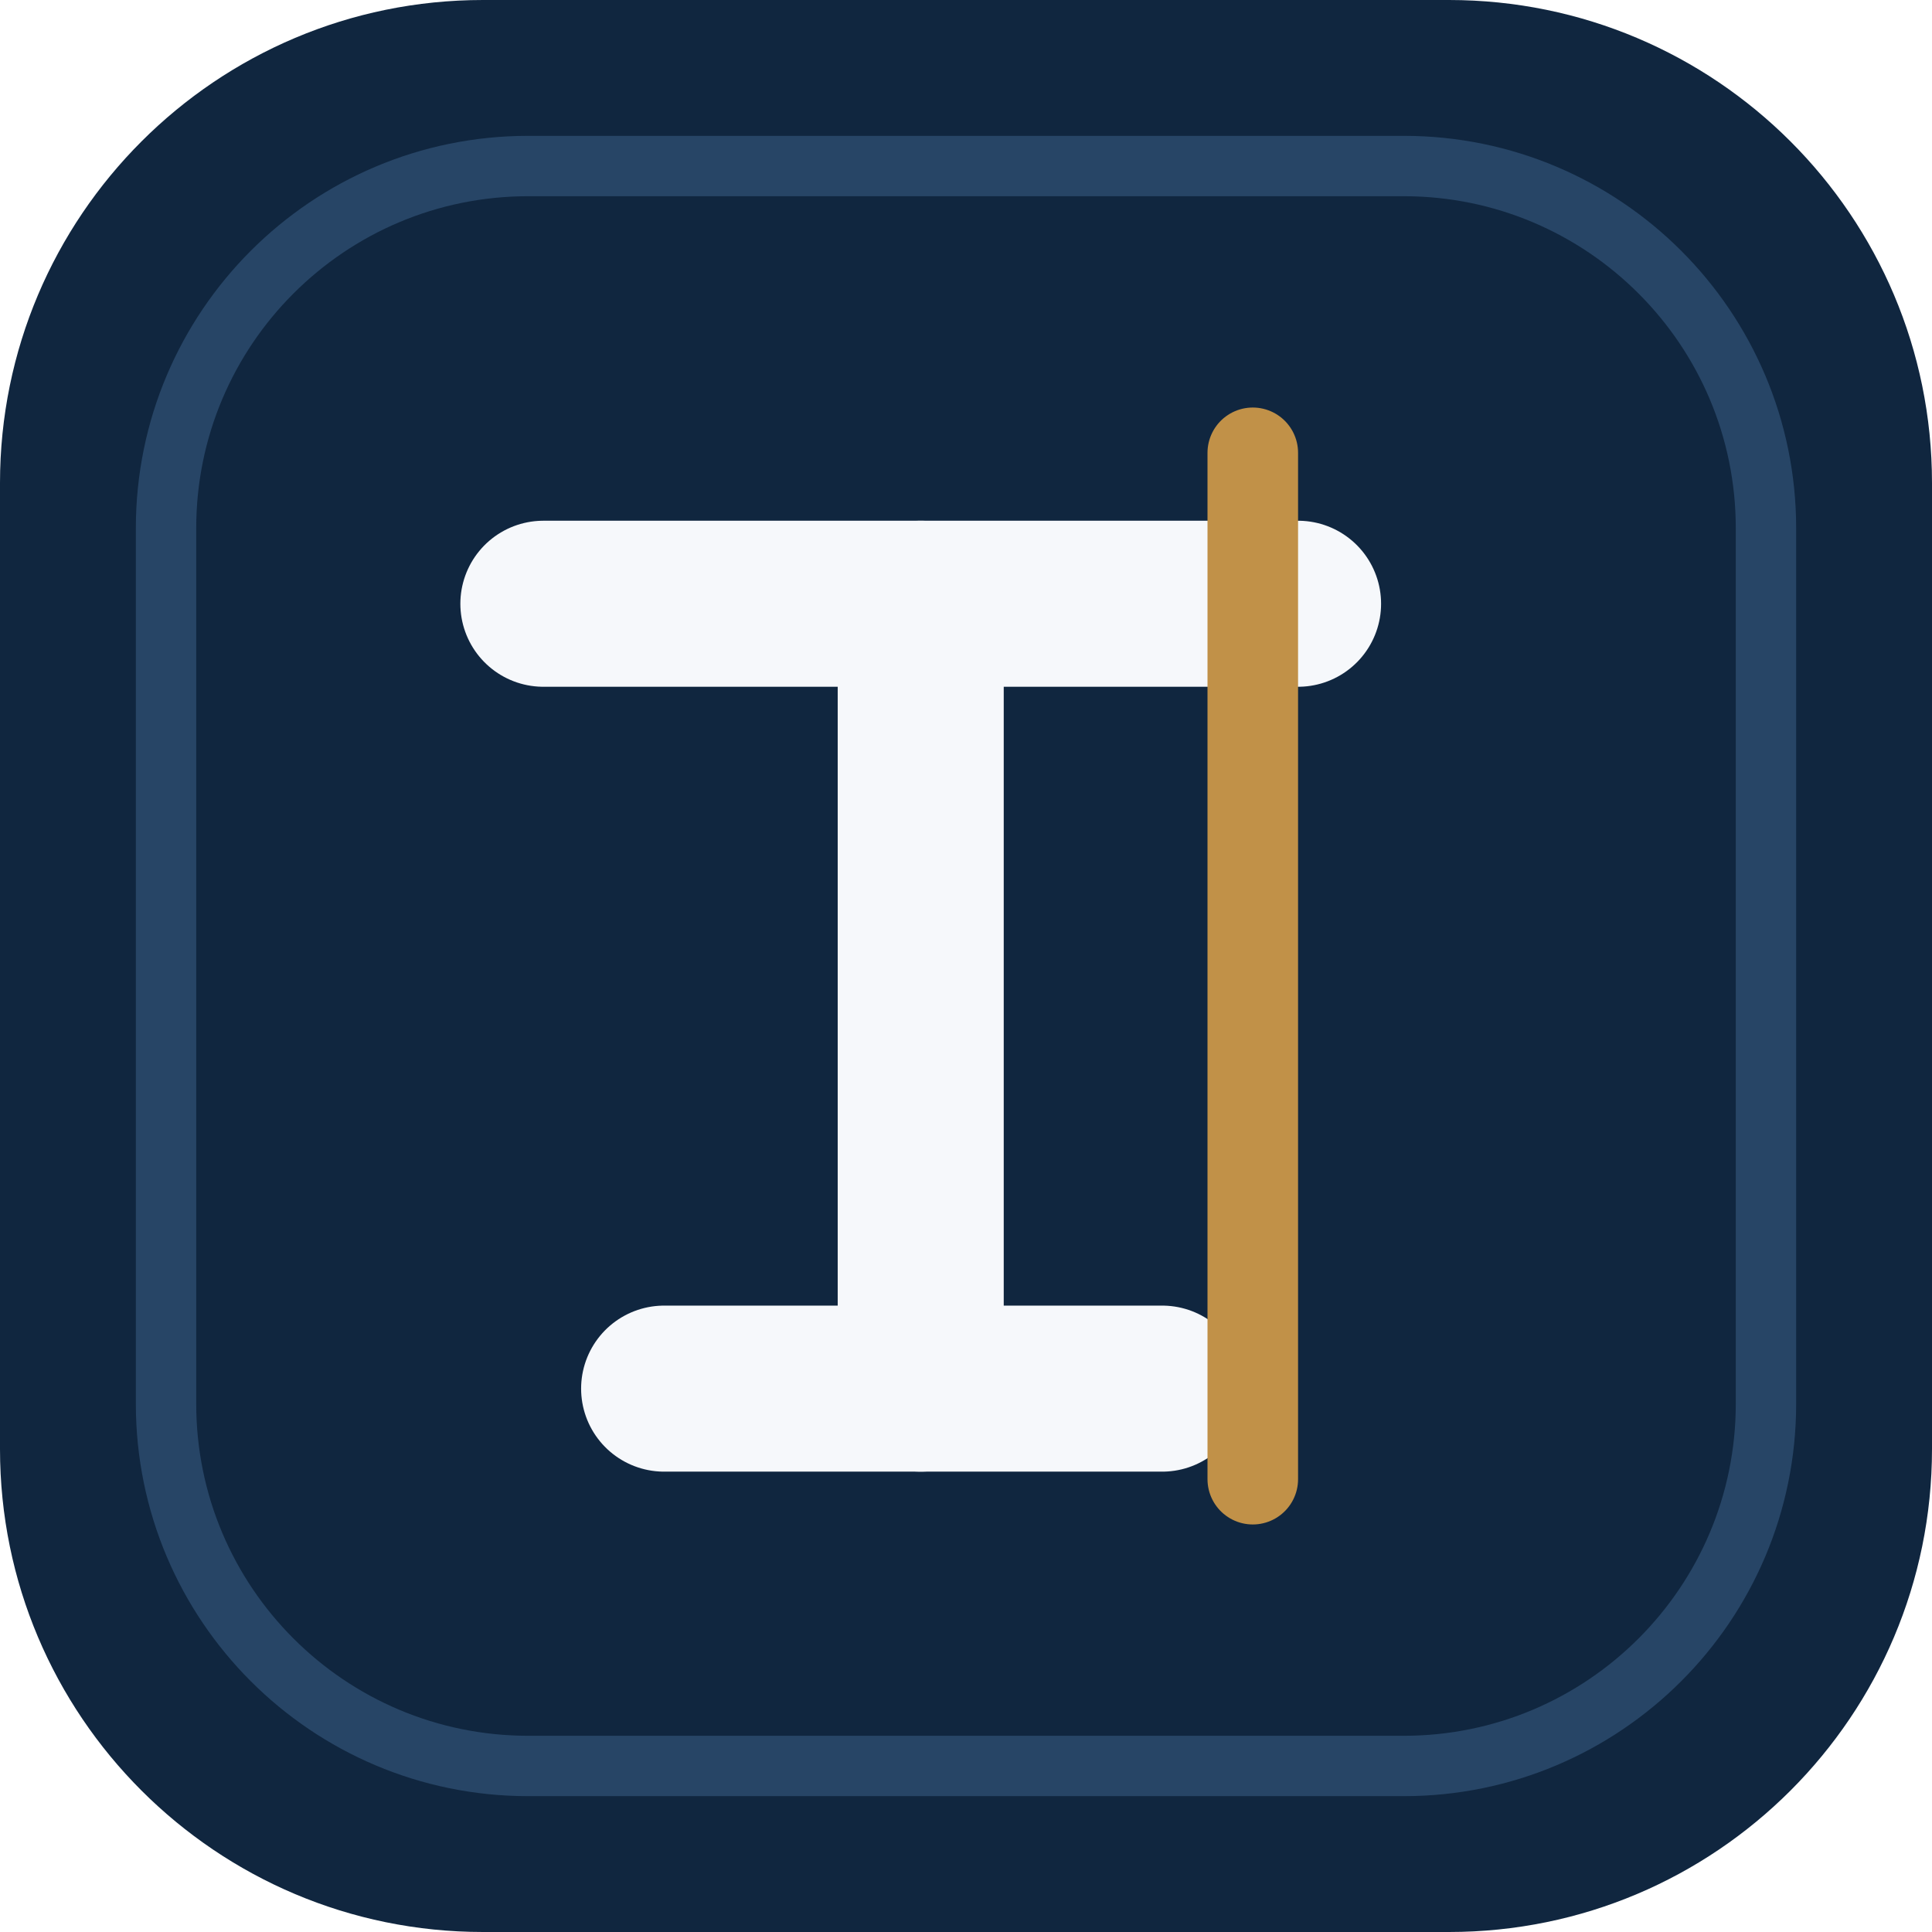
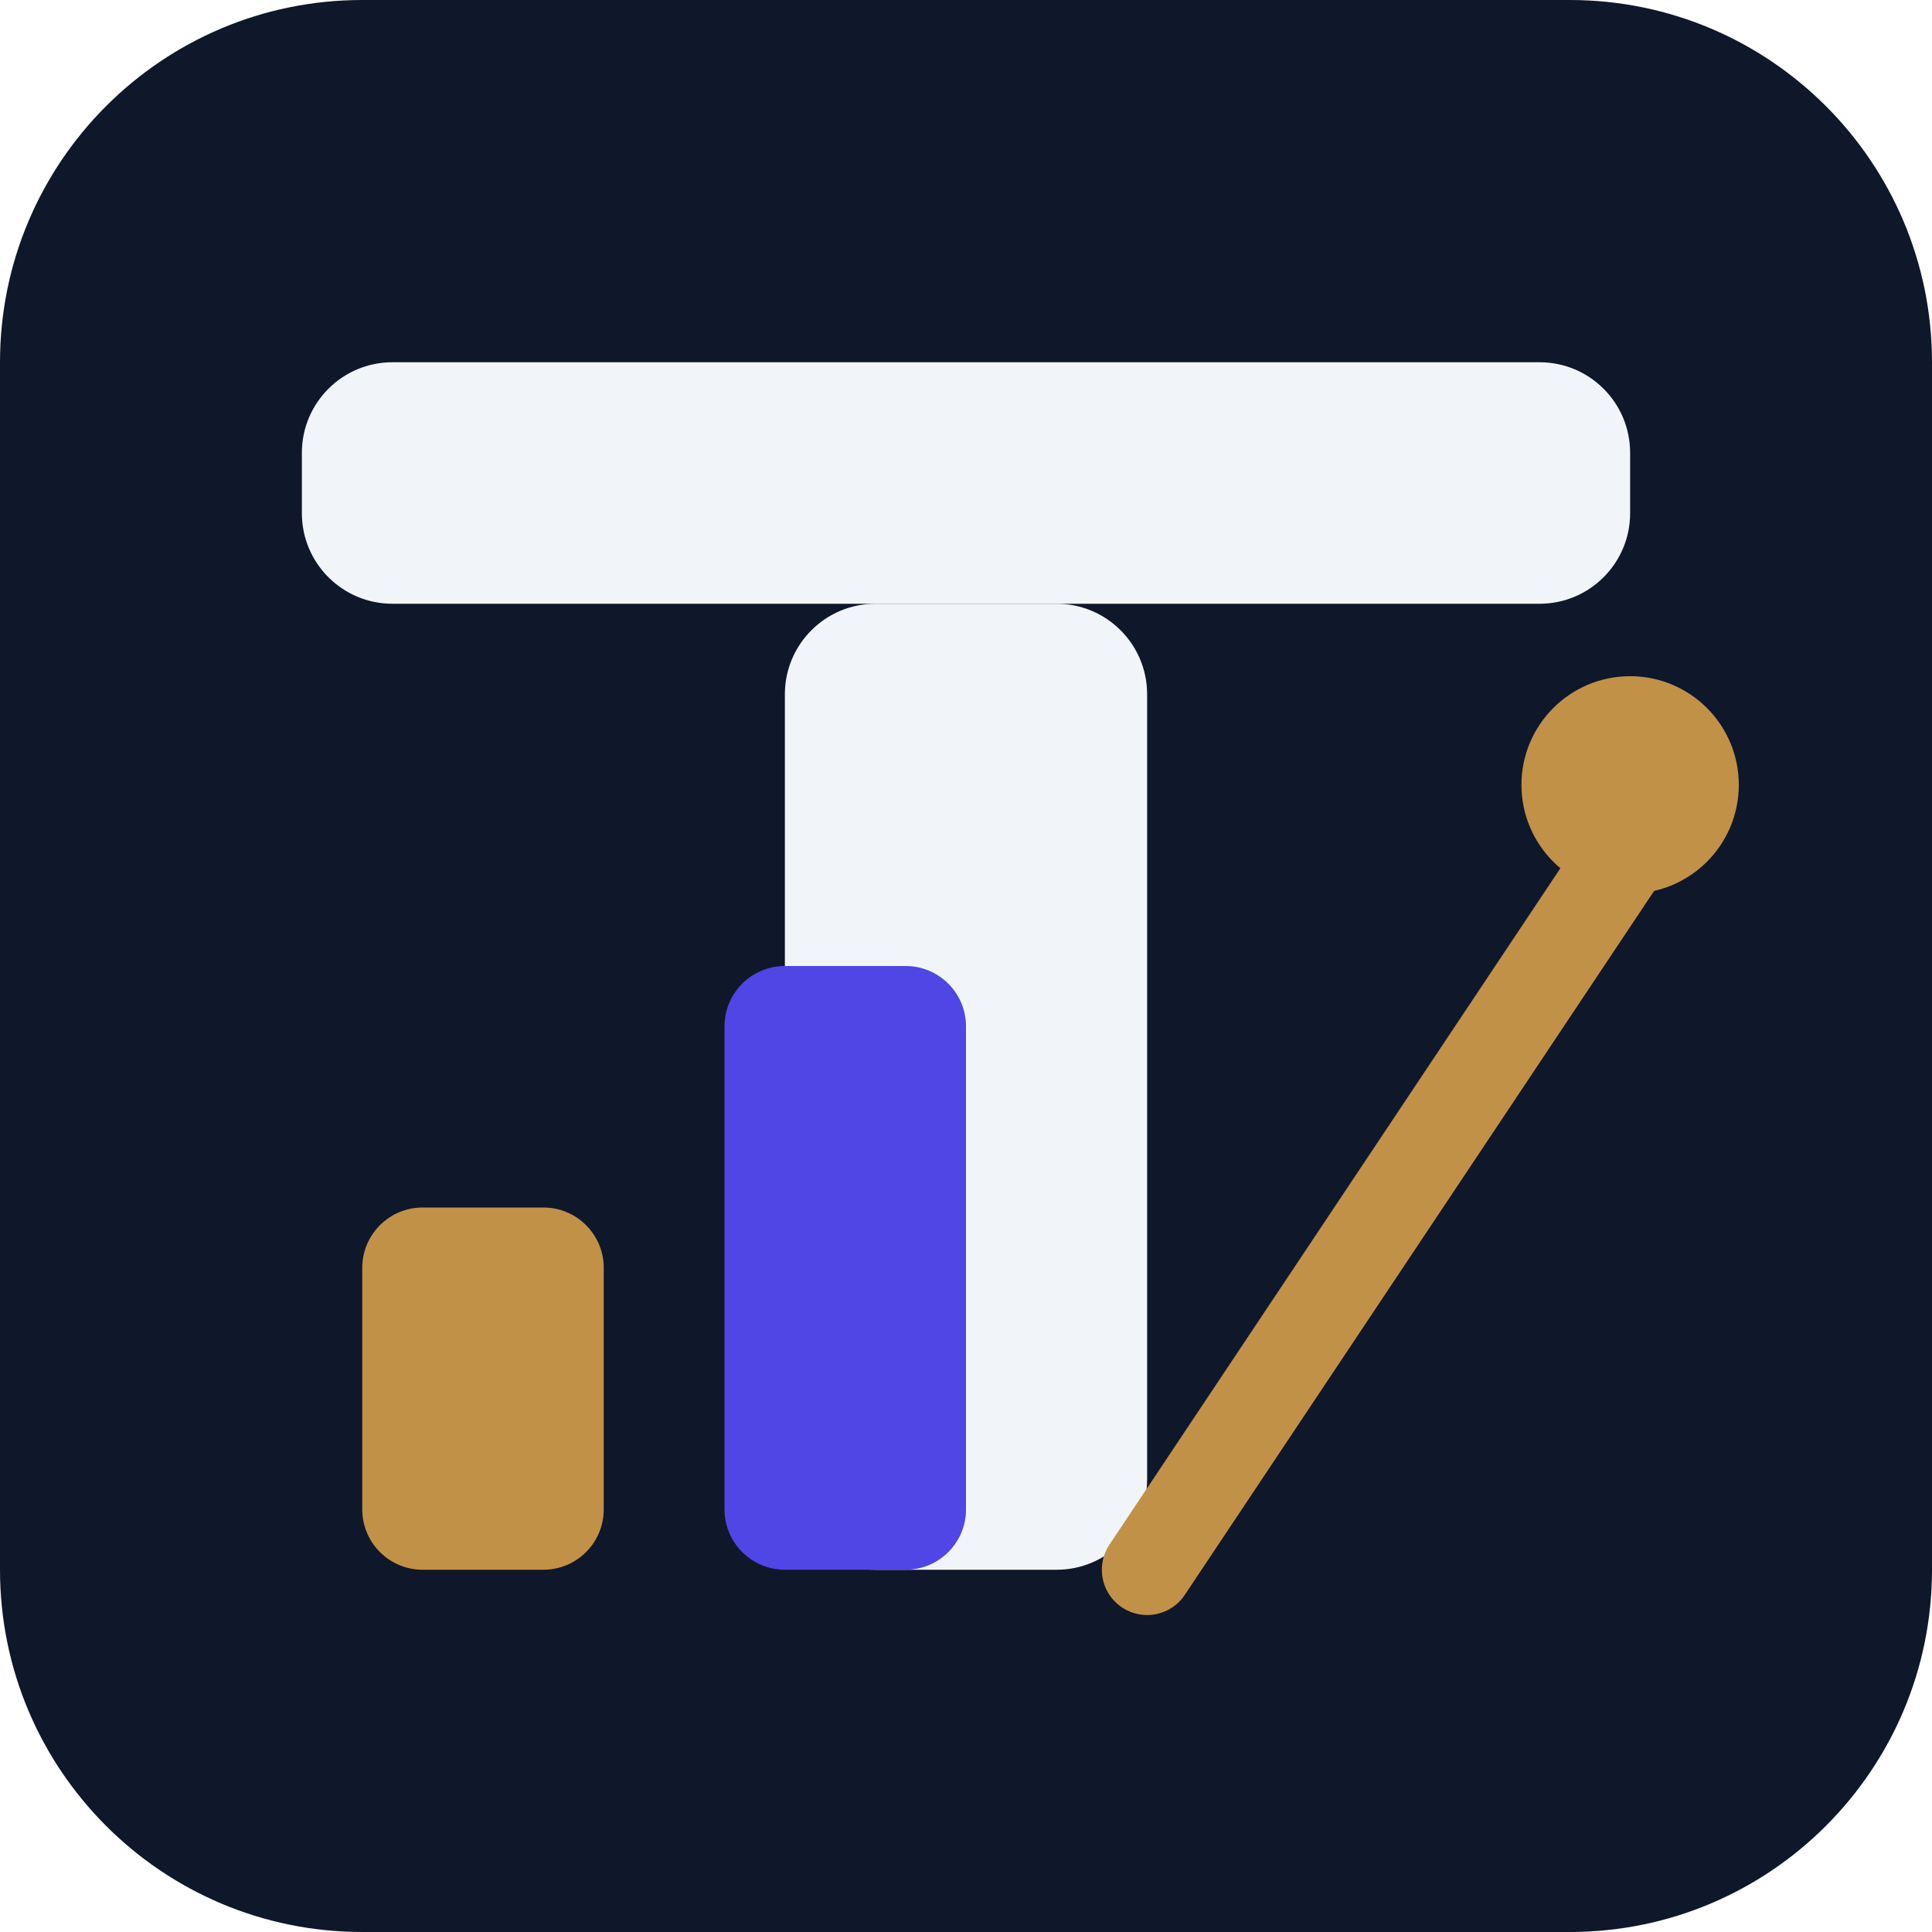
- <svg xmlns="http://www.w3.org/2000/svg" viewBox="0 0 64 64" fill="none">
-   <rect width="64" height="64" rx="16" fill="#10263F" />
-   <rect x="5.5" y="5.5" width="53" height="53" rx="12" stroke="#274566" stroke-width="2" />
-   <path d="M18 20H43" stroke="#F6F8FB" stroke-width="5.5" stroke-linecap="round" />
-   <path d="M30.5 20V46" stroke="#F6F8FB" stroke-width="5.5" stroke-linecap="round" />
-   <path d="M22 46H38.5" stroke="#F6F8FB" stroke-width="5.5" stroke-linecap="round" />
-   <path d="M41.5 15V49" stroke="#C19148" stroke-width="3" stroke-linecap="round" />
+ <svg xmlns="http://www.w3.org/2000/svg" viewBox="0 0 32 32" width="32" height="32">
+   <rect width="32" height="32" rx="6" fill="#0f172a" />
+   <rect x="5" y="6" width="22" height="4" rx="1.5" fill="#f1f5f9" />
+   <rect x="13" y="10" width="6" height="16" rx="1.5" fill="#f1f5f9" />
+   <rect x="6" y="20" width="4" height="6" rx="1" fill="#c19148" />
+   <rect x="12" y="16" width="4" height="10" rx="1" fill="#4f46e5" />
+   <line x1="19" y1="26" x2="27" y2="14" stroke="#c19148" stroke-width="1.5" stroke-linecap="round" />
+   <circle cx="27" cy="13" r="1.8" fill="#c19148" />
</svg>
